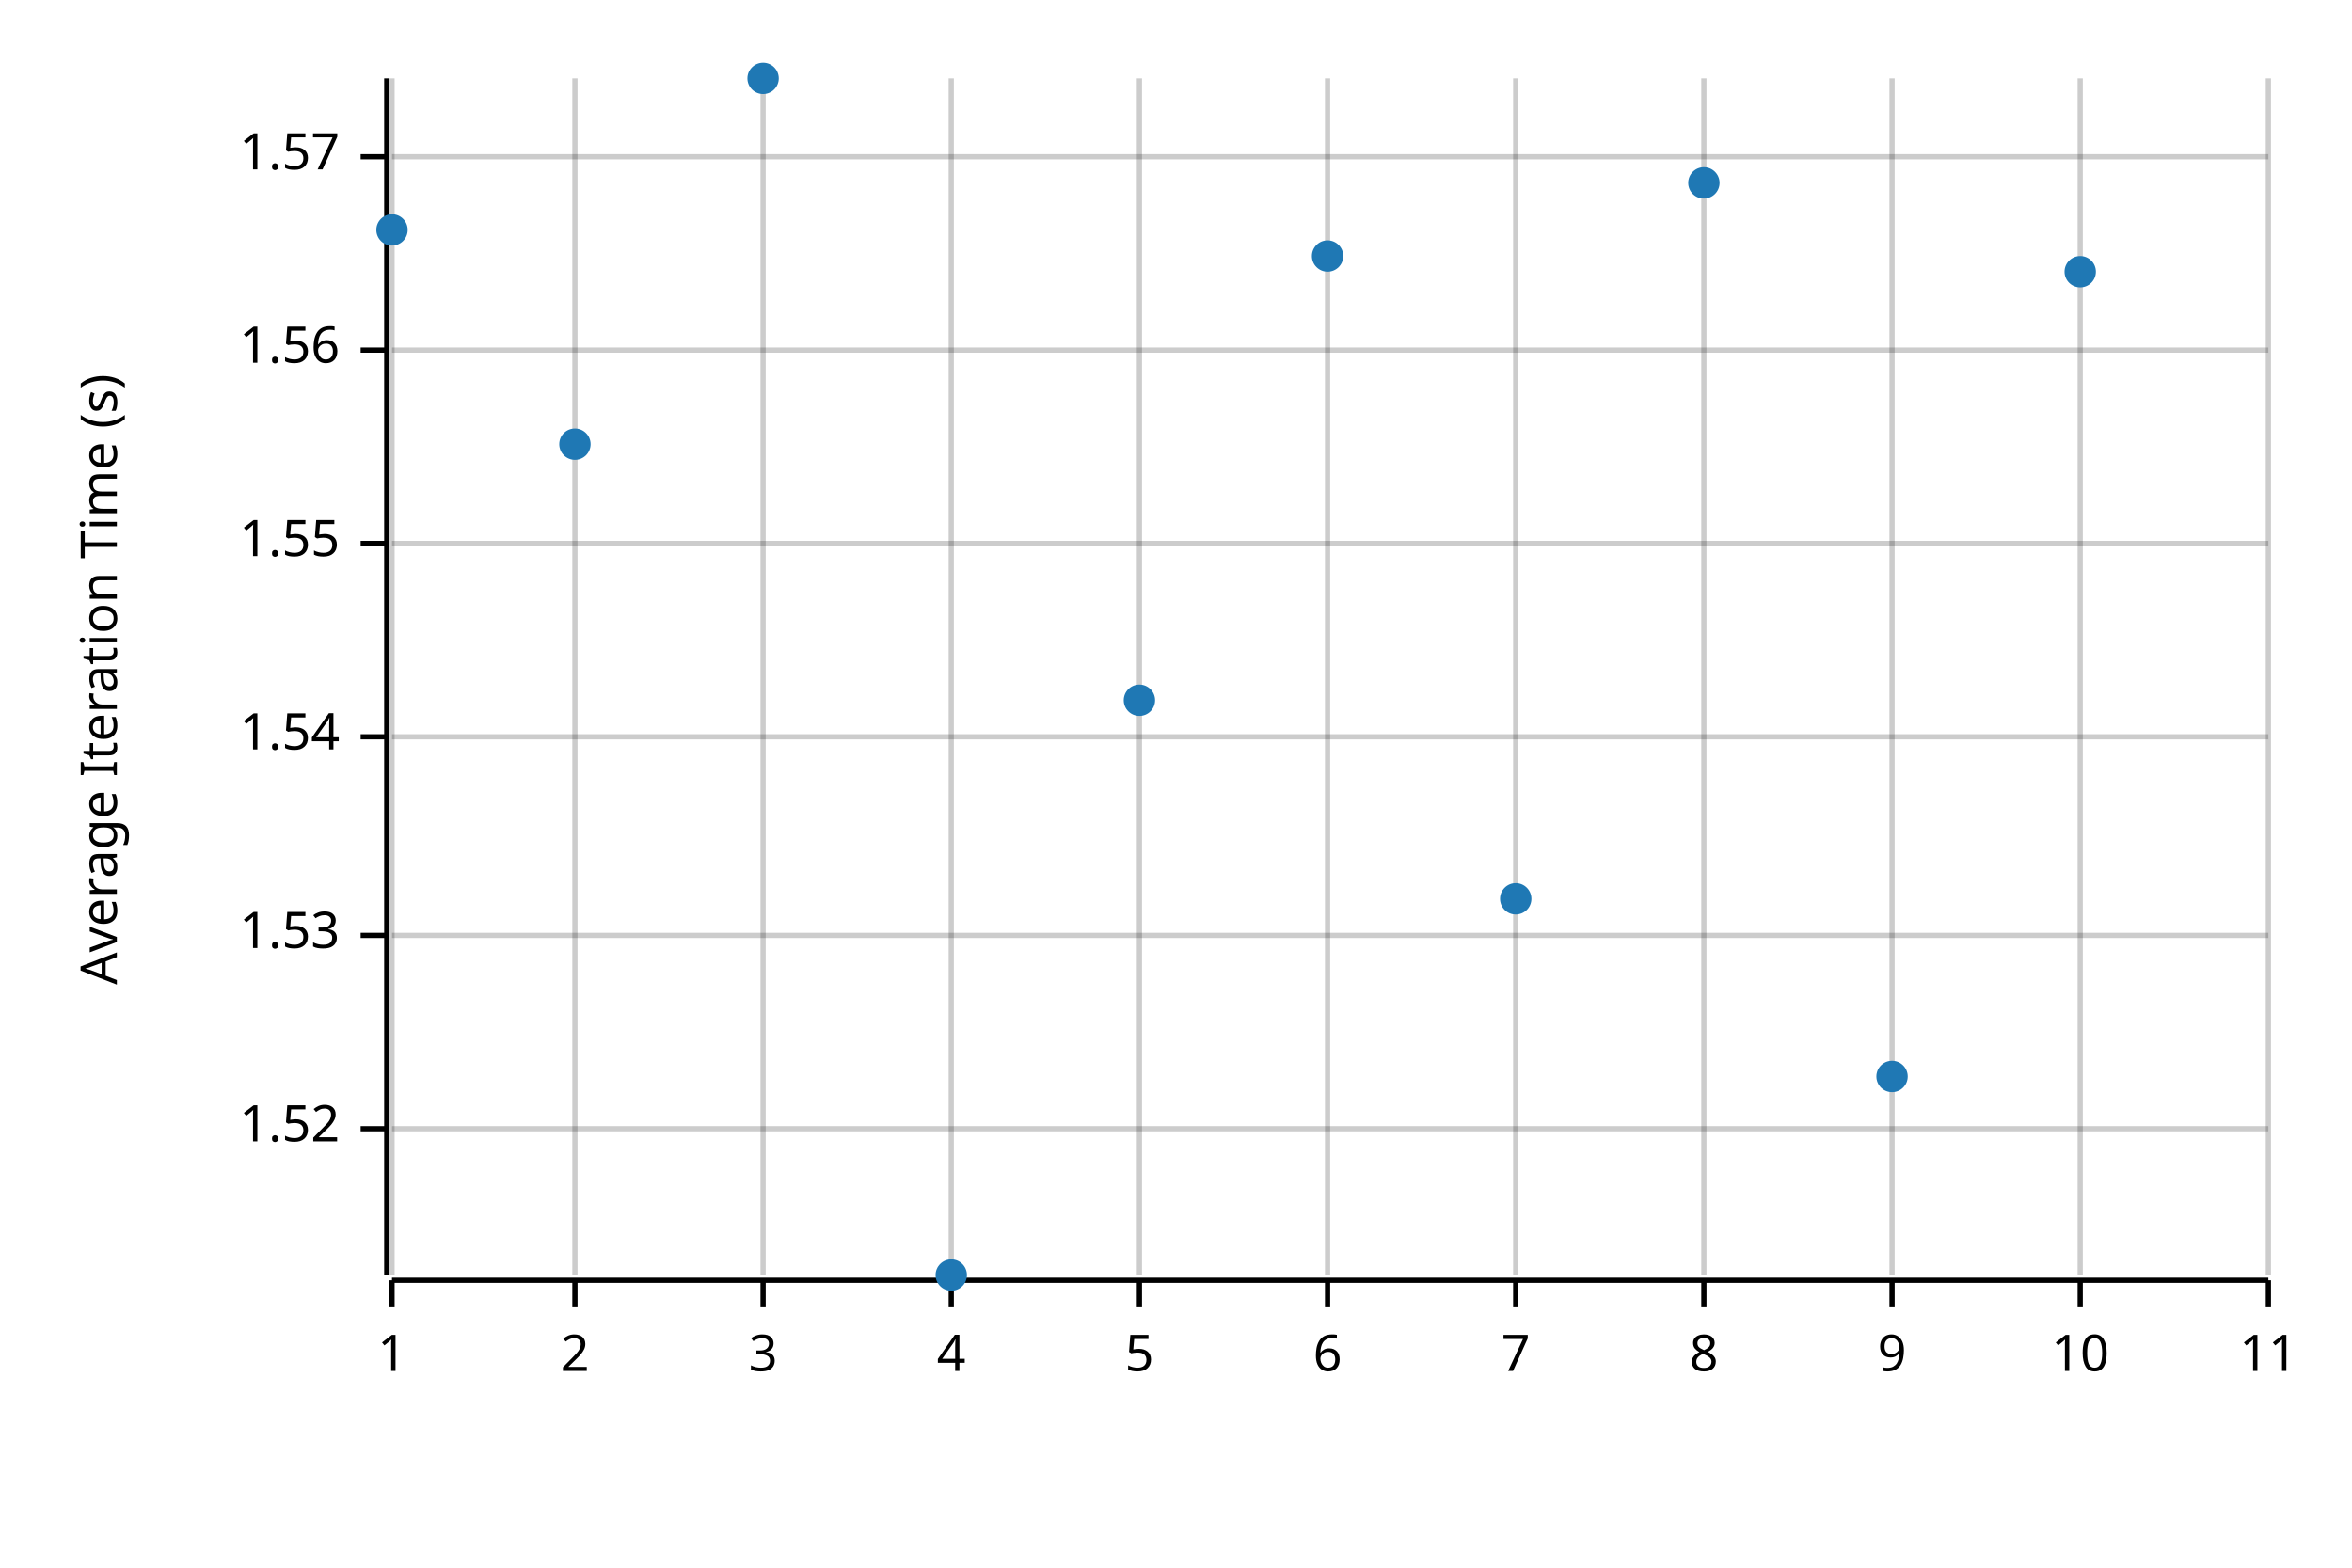
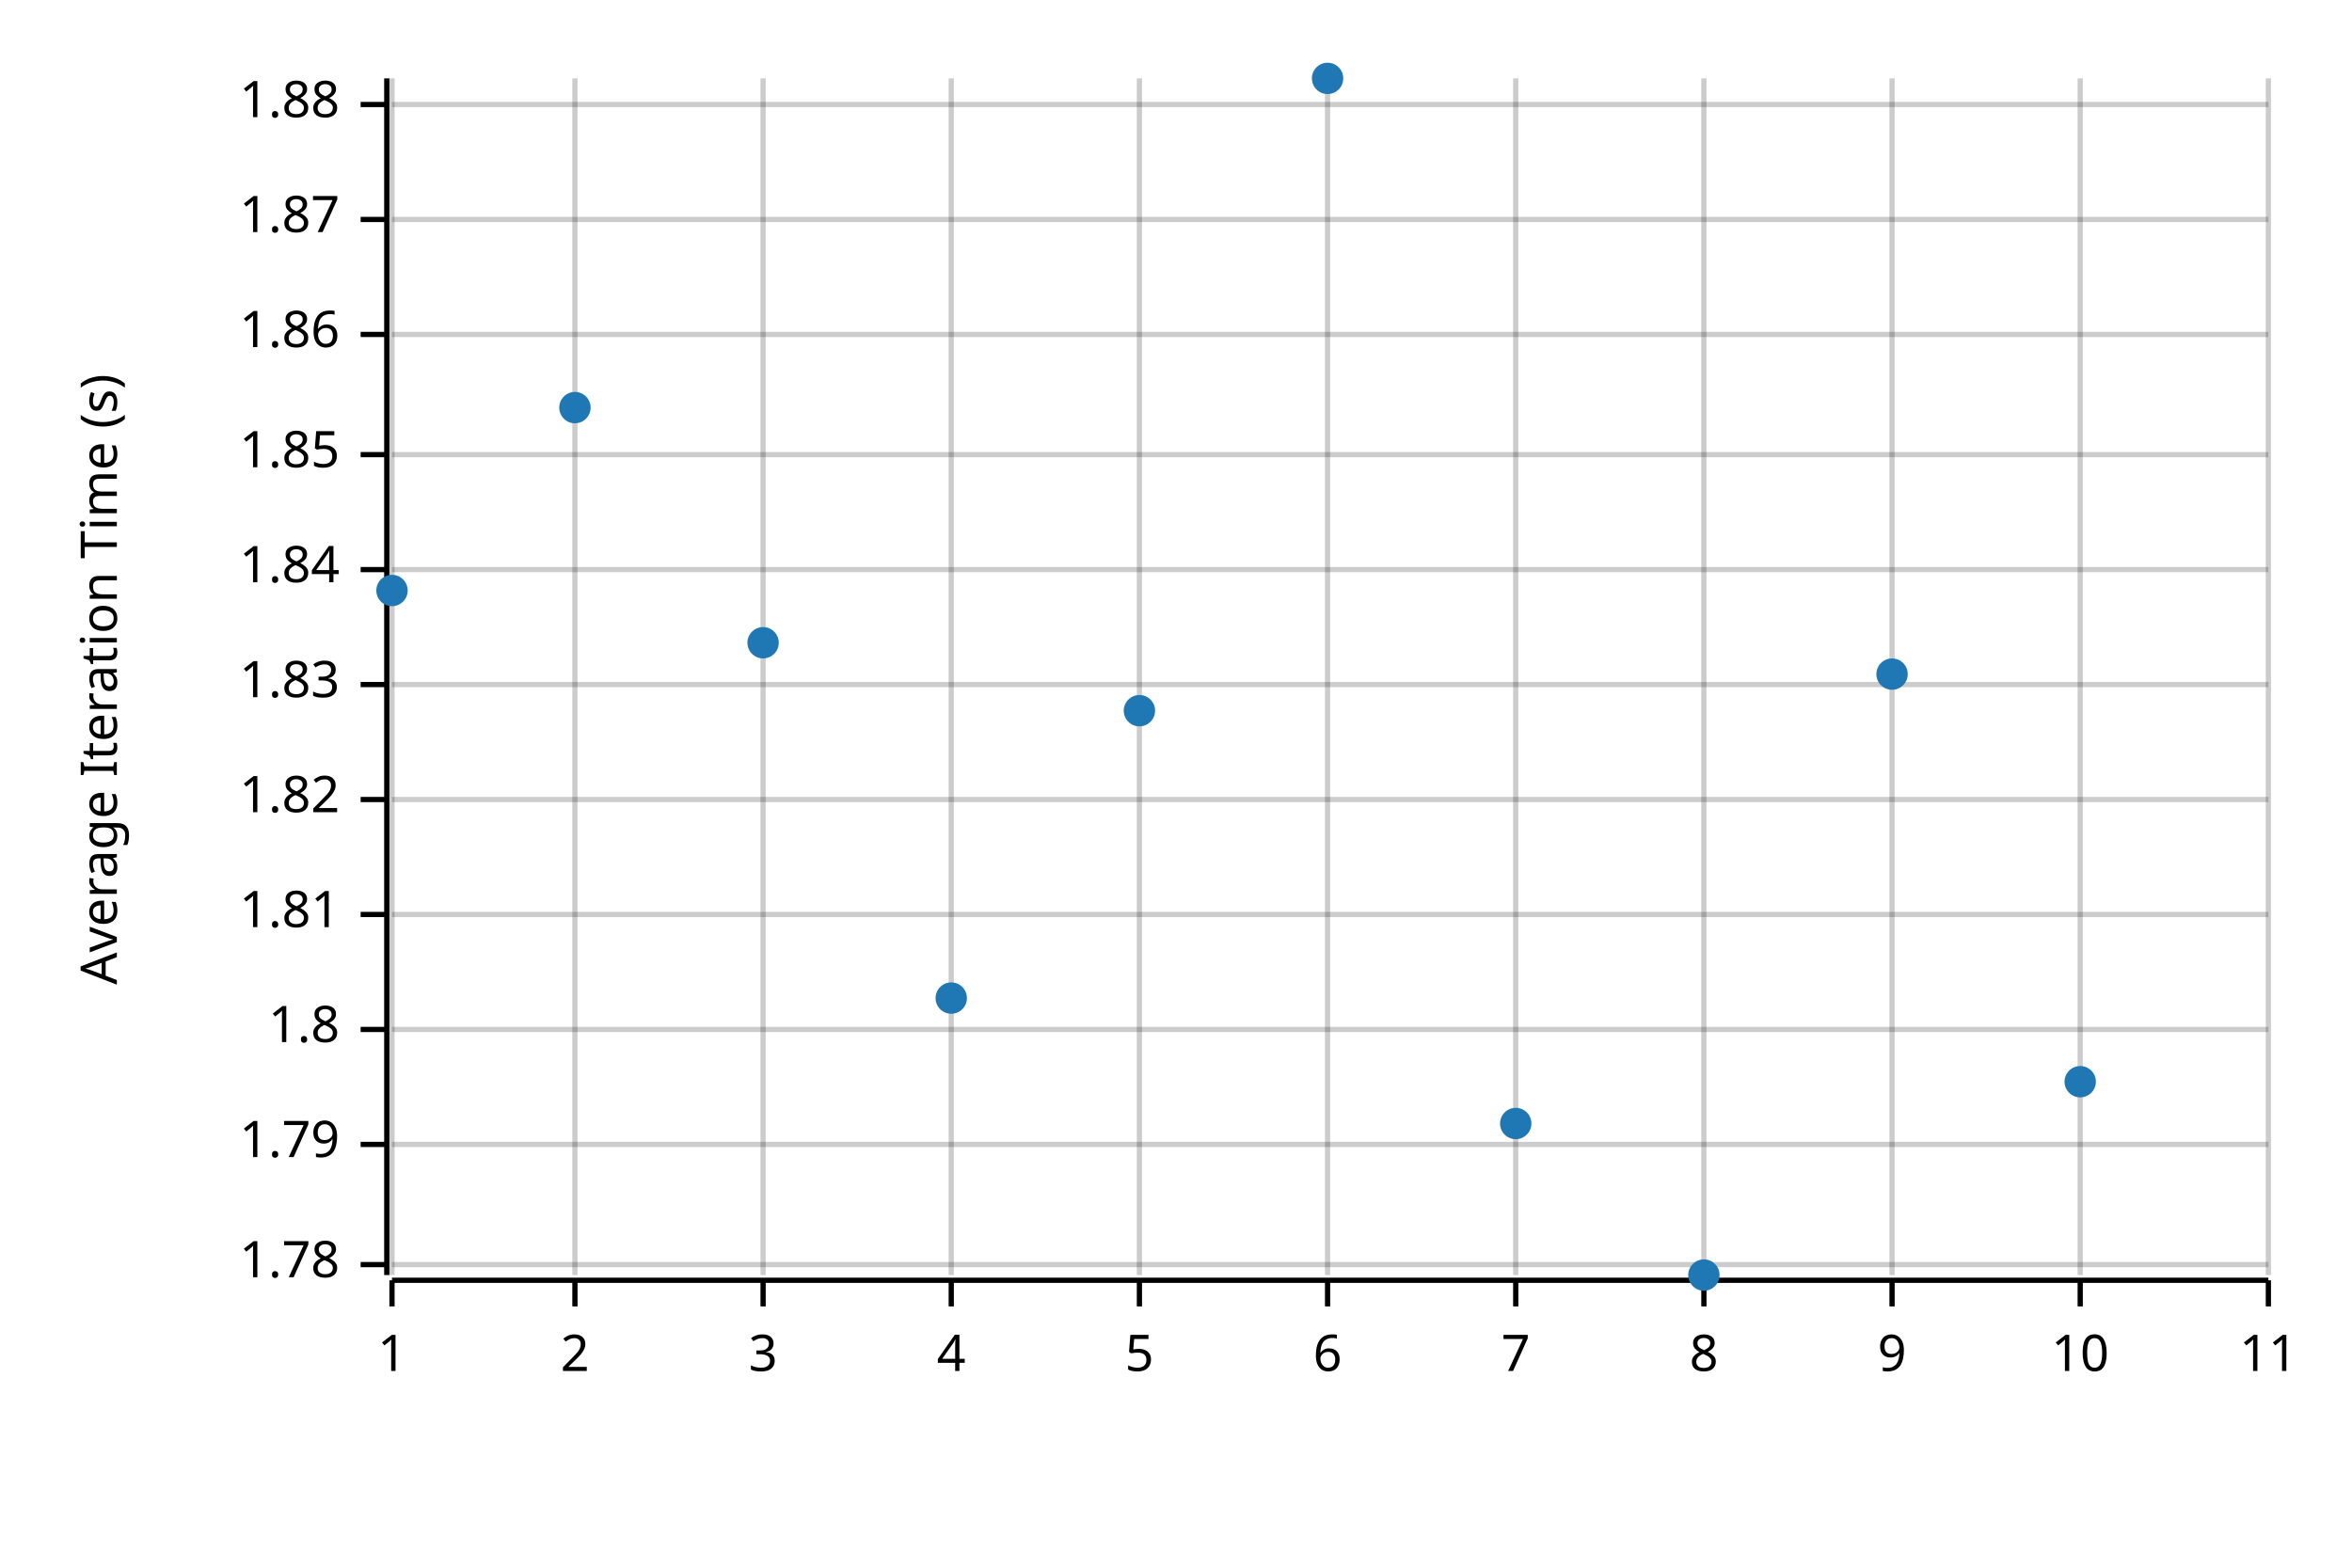
<svg xmlns="http://www.w3.org/2000/svg" width="450" height="300" viewBox="0 0 450 300">
  <text x="15" y="130" dy="0.76em" text-anchor="middle" font-family="sans-serif" font-size="9.677" opacity="1" fill="#000000" transform="rotate(270, 15, 130)">
Average Iteration Time (s)
</text>
  <line opacity="0.2" stroke="#000000" stroke-width="1" x1="75" y1="244" x2="75" y2="15" />
  <line opacity="0.2" stroke="#000000" stroke-width="1" x1="110" y1="244" x2="110" y2="15" />
  <line opacity="0.2" stroke="#000000" stroke-width="1" x1="146" y1="244" x2="146" y2="15" />
  <line opacity="0.2" stroke="#000000" stroke-width="1" x1="182" y1="244" x2="182" y2="15" />
  <line opacity="0.2" stroke="#000000" stroke-width="1" x1="218" y1="244" x2="218" y2="15" />
  <line opacity="0.2" stroke="#000000" stroke-width="1" x1="254" y1="244" x2="254" y2="15" />
  <line opacity="0.2" stroke="#000000" stroke-width="1" x1="290" y1="244" x2="290" y2="15" />
  <line opacity="0.2" stroke="#000000" stroke-width="1" x1="326" y1="244" x2="326" y2="15" />
  <line opacity="0.2" stroke="#000000" stroke-width="1" x1="362" y1="244" x2="362" y2="15" />
  <line opacity="0.2" stroke="#000000" stroke-width="1" x1="398" y1="244" x2="398" y2="15" />
  <line opacity="0.2" stroke="#000000" stroke-width="1" x1="434" y1="244" x2="434" y2="15" />
-   <line opacity="0.2" stroke="#000000" stroke-width="1" x1="75" y1="216" x2="434" y2="216" />
-   <line opacity="0.2" stroke="#000000" stroke-width="1" x1="75" y1="179" x2="434" y2="179" />
-   <line opacity="0.2" stroke="#000000" stroke-width="1" x1="75" y1="141" x2="434" y2="141" />
-   <line opacity="0.2" stroke="#000000" stroke-width="1" x1="75" y1="104" x2="434" y2="104" />
-   <line opacity="0.2" stroke="#000000" stroke-width="1" x1="75" y1="67" x2="434" y2="67" />
-   <line opacity="0.2" stroke="#000000" stroke-width="1" x1="75" y1="30" x2="434" y2="30" />
+   <line opacity="0.2" stroke="#000000" stroke-width="1" x1="75" y1="242" x2="434" y2="242" />
+   <line opacity="0.2" stroke="#000000" stroke-width="1" x1="75" y1="219" x2="434" y2="219" />
+   <line opacity="0.2" stroke="#000000" stroke-width="1" x1="75" y1="197" x2="434" y2="197" />
+   <line opacity="0.2" stroke="#000000" stroke-width="1" x1="75" y1="175" x2="434" y2="175" />
+   <line opacity="0.2" stroke="#000000" stroke-width="1" x1="75" y1="153" x2="434" y2="153" />
+   <line opacity="0.2" stroke="#000000" stroke-width="1" x1="75" y1="131" x2="434" y2="131" />
+   <line opacity="0.2" stroke="#000000" stroke-width="1" x1="75" y1="109" x2="434" y2="109" />
+   <line opacity="0.2" stroke="#000000" stroke-width="1" x1="75" y1="87" x2="434" y2="87" />
+   <line opacity="0.2" stroke="#000000" stroke-width="1" x1="75" y1="64" x2="434" y2="64" />
+   <line opacity="0.2" stroke="#000000" stroke-width="1" x1="75" y1="42" x2="434" y2="42" />
+   <line opacity="0.2" stroke="#000000" stroke-width="1" x1="75" y1="20" x2="434" y2="20" />
  <polyline fill="none" opacity="1" stroke="#000000" stroke-width="1" points="74,15 74,244 " />
-   <text x="65" y="216" dy="0.5ex" text-anchor="end" font-family="sans-serif" font-size="9.677" opacity="1" fill="#000000">
- 1.52
+   <text x="65" y="242" dy="0.5ex" text-anchor="end" font-family="sans-serif" font-size="9.677" opacity="1" fill="#000000">
+ 1.78
</text>
-   <polyline fill="none" opacity="1" stroke="#000000" stroke-width="1" points="69,216 74,216 " />
-   <text x="65" y="179" dy="0.5ex" text-anchor="end" font-family="sans-serif" font-size="9.677" opacity="1" fill="#000000">
- 1.53
+   <polyline fill="none" opacity="1" stroke="#000000" stroke-width="1" points="69,242 74,242 " />
+   <text x="65" y="219" dy="0.5ex" text-anchor="end" font-family="sans-serif" font-size="9.677" opacity="1" fill="#000000">
+ 1.79
</text>
-   <polyline fill="none" opacity="1" stroke="#000000" stroke-width="1" points="69,179 74,179 " />
-   <text x="65" y="141" dy="0.5ex" text-anchor="end" font-family="sans-serif" font-size="9.677" opacity="1" fill="#000000">
- 1.54
+   <polyline fill="none" opacity="1" stroke="#000000" stroke-width="1" points="69,219 74,219 " />
+   <text x="65" y="197" dy="0.5ex" text-anchor="end" font-family="sans-serif" font-size="9.677" opacity="1" fill="#000000">
+ 1.8
</text>
-   <polyline fill="none" opacity="1" stroke="#000000" stroke-width="1" points="69,141 74,141 " />
-   <text x="65" y="104" dy="0.5ex" text-anchor="end" font-family="sans-serif" font-size="9.677" opacity="1" fill="#000000">
- 1.55
+   <polyline fill="none" opacity="1" stroke="#000000" stroke-width="1" points="69,197 74,197 " />
+   <text x="65" y="175" dy="0.5ex" text-anchor="end" font-family="sans-serif" font-size="9.677" opacity="1" fill="#000000">
+ 1.81
</text>
-   <polyline fill="none" opacity="1" stroke="#000000" stroke-width="1" points="69,104 74,104 " />
-   <text x="65" y="67" dy="0.5ex" text-anchor="end" font-family="sans-serif" font-size="9.677" opacity="1" fill="#000000">
- 1.56
+   <polyline fill="none" opacity="1" stroke="#000000" stroke-width="1" points="69,175 74,175 " />
+   <text x="65" y="153" dy="0.5ex" text-anchor="end" font-family="sans-serif" font-size="9.677" opacity="1" fill="#000000">
+ 1.82
</text>
-   <polyline fill="none" opacity="1" stroke="#000000" stroke-width="1" points="69,67 74,67 " />
-   <text x="65" y="30" dy="0.5ex" text-anchor="end" font-family="sans-serif" font-size="9.677" opacity="1" fill="#000000">
- 1.57
+   <polyline fill="none" opacity="1" stroke="#000000" stroke-width="1" points="69,153 74,153 " />
+   <text x="65" y="131" dy="0.5ex" text-anchor="end" font-family="sans-serif" font-size="9.677" opacity="1" fill="#000000">
+ 1.83
</text>
-   <polyline fill="none" opacity="1" stroke="#000000" stroke-width="1" points="69,30 74,30 " />
+   <polyline fill="none" opacity="1" stroke="#000000" stroke-width="1" points="69,131 74,131 " />
+   <text x="65" y="109" dy="0.5ex" text-anchor="end" font-family="sans-serif" font-size="9.677" opacity="1" fill="#000000">
+ 1.84
+ </text>
+   <polyline fill="none" opacity="1" stroke="#000000" stroke-width="1" points="69,109 74,109 " />
+   <text x="65" y="87" dy="0.5ex" text-anchor="end" font-family="sans-serif" font-size="9.677" opacity="1" fill="#000000">
+ 1.85
+ </text>
+   <polyline fill="none" opacity="1" stroke="#000000" stroke-width="1" points="69,87 74,87 " />
+   <text x="65" y="64" dy="0.5ex" text-anchor="end" font-family="sans-serif" font-size="9.677" opacity="1" fill="#000000">
+ 1.86
+ </text>
+   <polyline fill="none" opacity="1" stroke="#000000" stroke-width="1" points="69,64 74,64 " />
+   <text x="65" y="42" dy="0.5ex" text-anchor="end" font-family="sans-serif" font-size="9.677" opacity="1" fill="#000000">
+ 1.87
+ </text>
+   <polyline fill="none" opacity="1" stroke="#000000" stroke-width="1" points="69,42 74,42 " />
+   <text x="65" y="20" dy="0.5ex" text-anchor="end" font-family="sans-serif" font-size="9.677" opacity="1" fill="#000000">
+ 1.88
+ </text>
+   <polyline fill="none" opacity="1" stroke="#000000" stroke-width="1" points="69,20 74,20 " />
  <polyline fill="none" opacity="1" stroke="#000000" stroke-width="1" points="75,245 434,245 " />
  <text x="75" y="255" dy="0.76em" text-anchor="middle" font-family="sans-serif" font-size="9.677" opacity="1" fill="#000000">
1
</text>
  <polyline fill="none" opacity="1" stroke="#000000" stroke-width="1" points="75,245 75,250 " />
  <text x="110" y="255" dy="0.76em" text-anchor="middle" font-family="sans-serif" font-size="9.677" opacity="1" fill="#000000">
2
</text>
  <polyline fill="none" opacity="1" stroke="#000000" stroke-width="1" points="110,245 110,250 " />
  <text x="146" y="255" dy="0.76em" text-anchor="middle" font-family="sans-serif" font-size="9.677" opacity="1" fill="#000000">
3
</text>
  <polyline fill="none" opacity="1" stroke="#000000" stroke-width="1" points="146,245 146,250 " />
  <text x="182" y="255" dy="0.76em" text-anchor="middle" font-family="sans-serif" font-size="9.677" opacity="1" fill="#000000">
4
</text>
  <polyline fill="none" opacity="1" stroke="#000000" stroke-width="1" points="182,245 182,250 " />
  <text x="218" y="255" dy="0.76em" text-anchor="middle" font-family="sans-serif" font-size="9.677" opacity="1" fill="#000000">
5
</text>
  <polyline fill="none" opacity="1" stroke="#000000" stroke-width="1" points="218,245 218,250 " />
  <text x="254" y="255" dy="0.76em" text-anchor="middle" font-family="sans-serif" font-size="9.677" opacity="1" fill="#000000">
6
</text>
  <polyline fill="none" opacity="1" stroke="#000000" stroke-width="1" points="254,245 254,250 " />
  <text x="290" y="255" dy="0.76em" text-anchor="middle" font-family="sans-serif" font-size="9.677" opacity="1" fill="#000000">
7
</text>
  <polyline fill="none" opacity="1" stroke="#000000" stroke-width="1" points="290,245 290,250 " />
  <text x="326" y="255" dy="0.76em" text-anchor="middle" font-family="sans-serif" font-size="9.677" opacity="1" fill="#000000">
8
</text>
  <polyline fill="none" opacity="1" stroke="#000000" stroke-width="1" points="326,245 326,250 " />
  <text x="362" y="255" dy="0.76em" text-anchor="middle" font-family="sans-serif" font-size="9.677" opacity="1" fill="#000000">
9
</text>
  <polyline fill="none" opacity="1" stroke="#000000" stroke-width="1" points="362,245 362,250 " />
  <text x="398" y="255" dy="0.76em" text-anchor="middle" font-family="sans-serif" font-size="9.677" opacity="1" fill="#000000">
10
</text>
  <polyline fill="none" opacity="1" stroke="#000000" stroke-width="1" points="398,245 398,250 " />
  <text x="434" y="255" dy="0.76em" text-anchor="middle" font-family="sans-serif" font-size="9.677" opacity="1" fill="#000000">
11
</text>
  <polyline fill="none" opacity="1" stroke="#000000" stroke-width="1" points="434,245 434,250 " />
-   <circle cx="75" cy="44" r="3" opacity="1" fill="#1F78B4" stroke="none" stroke-width="1" />
-   <circle cx="110" cy="85" r="3" opacity="1" fill="#1F78B4" stroke="none" stroke-width="1" />
-   <circle cx="146" cy="15" r="3" opacity="1" fill="#1F78B4" stroke="none" stroke-width="1" />
-   <circle cx="182" cy="244" r="3" opacity="1" fill="#1F78B4" stroke="none" stroke-width="1" />
-   <circle cx="218" cy="134" r="3" opacity="1" fill="#1F78B4" stroke="none" stroke-width="1" />
-   <circle cx="254" cy="49" r="3" opacity="1" fill="#1F78B4" stroke="none" stroke-width="1" />
-   <circle cx="290" cy="172" r="3" opacity="1" fill="#1F78B4" stroke="none" stroke-width="1" />
-   <circle cx="326" cy="35" r="3" opacity="1" fill="#1F78B4" stroke="none" stroke-width="1" />
-   <circle cx="362" cy="206" r="3" opacity="1" fill="#1F78B4" stroke="none" stroke-width="1" />
-   <circle cx="398" cy="52" r="3" opacity="1" fill="#1F78B4" stroke="none" stroke-width="1" />
+   <circle cx="75" cy="113" r="3" opacity="1" fill="#1F78B4" stroke="none" stroke-width="1" />
+   <circle cx="110" cy="78" r="3" opacity="1" fill="#1F78B4" stroke="none" stroke-width="1" />
+   <circle cx="146" cy="123" r="3" opacity="1" fill="#1F78B4" stroke="none" stroke-width="1" />
+   <circle cx="182" cy="191" r="3" opacity="1" fill="#1F78B4" stroke="none" stroke-width="1" />
+   <circle cx="218" cy="136" r="3" opacity="1" fill="#1F78B4" stroke="none" stroke-width="1" />
+   <circle cx="254" cy="15" r="3" opacity="1" fill="#1F78B4" stroke="none" stroke-width="1" />
+   <circle cx="290" cy="215" r="3" opacity="1" fill="#1F78B4" stroke="none" stroke-width="1" />
+   <circle cx="326" cy="244" r="3" opacity="1" fill="#1F78B4" stroke="none" stroke-width="1" />
+   <circle cx="362" cy="129" r="3" opacity="1" fill="#1F78B4" stroke="none" stroke-width="1" />
+   <circle cx="398" cy="207" r="3" opacity="1" fill="#1F78B4" stroke="none" stroke-width="1" />
</svg>
